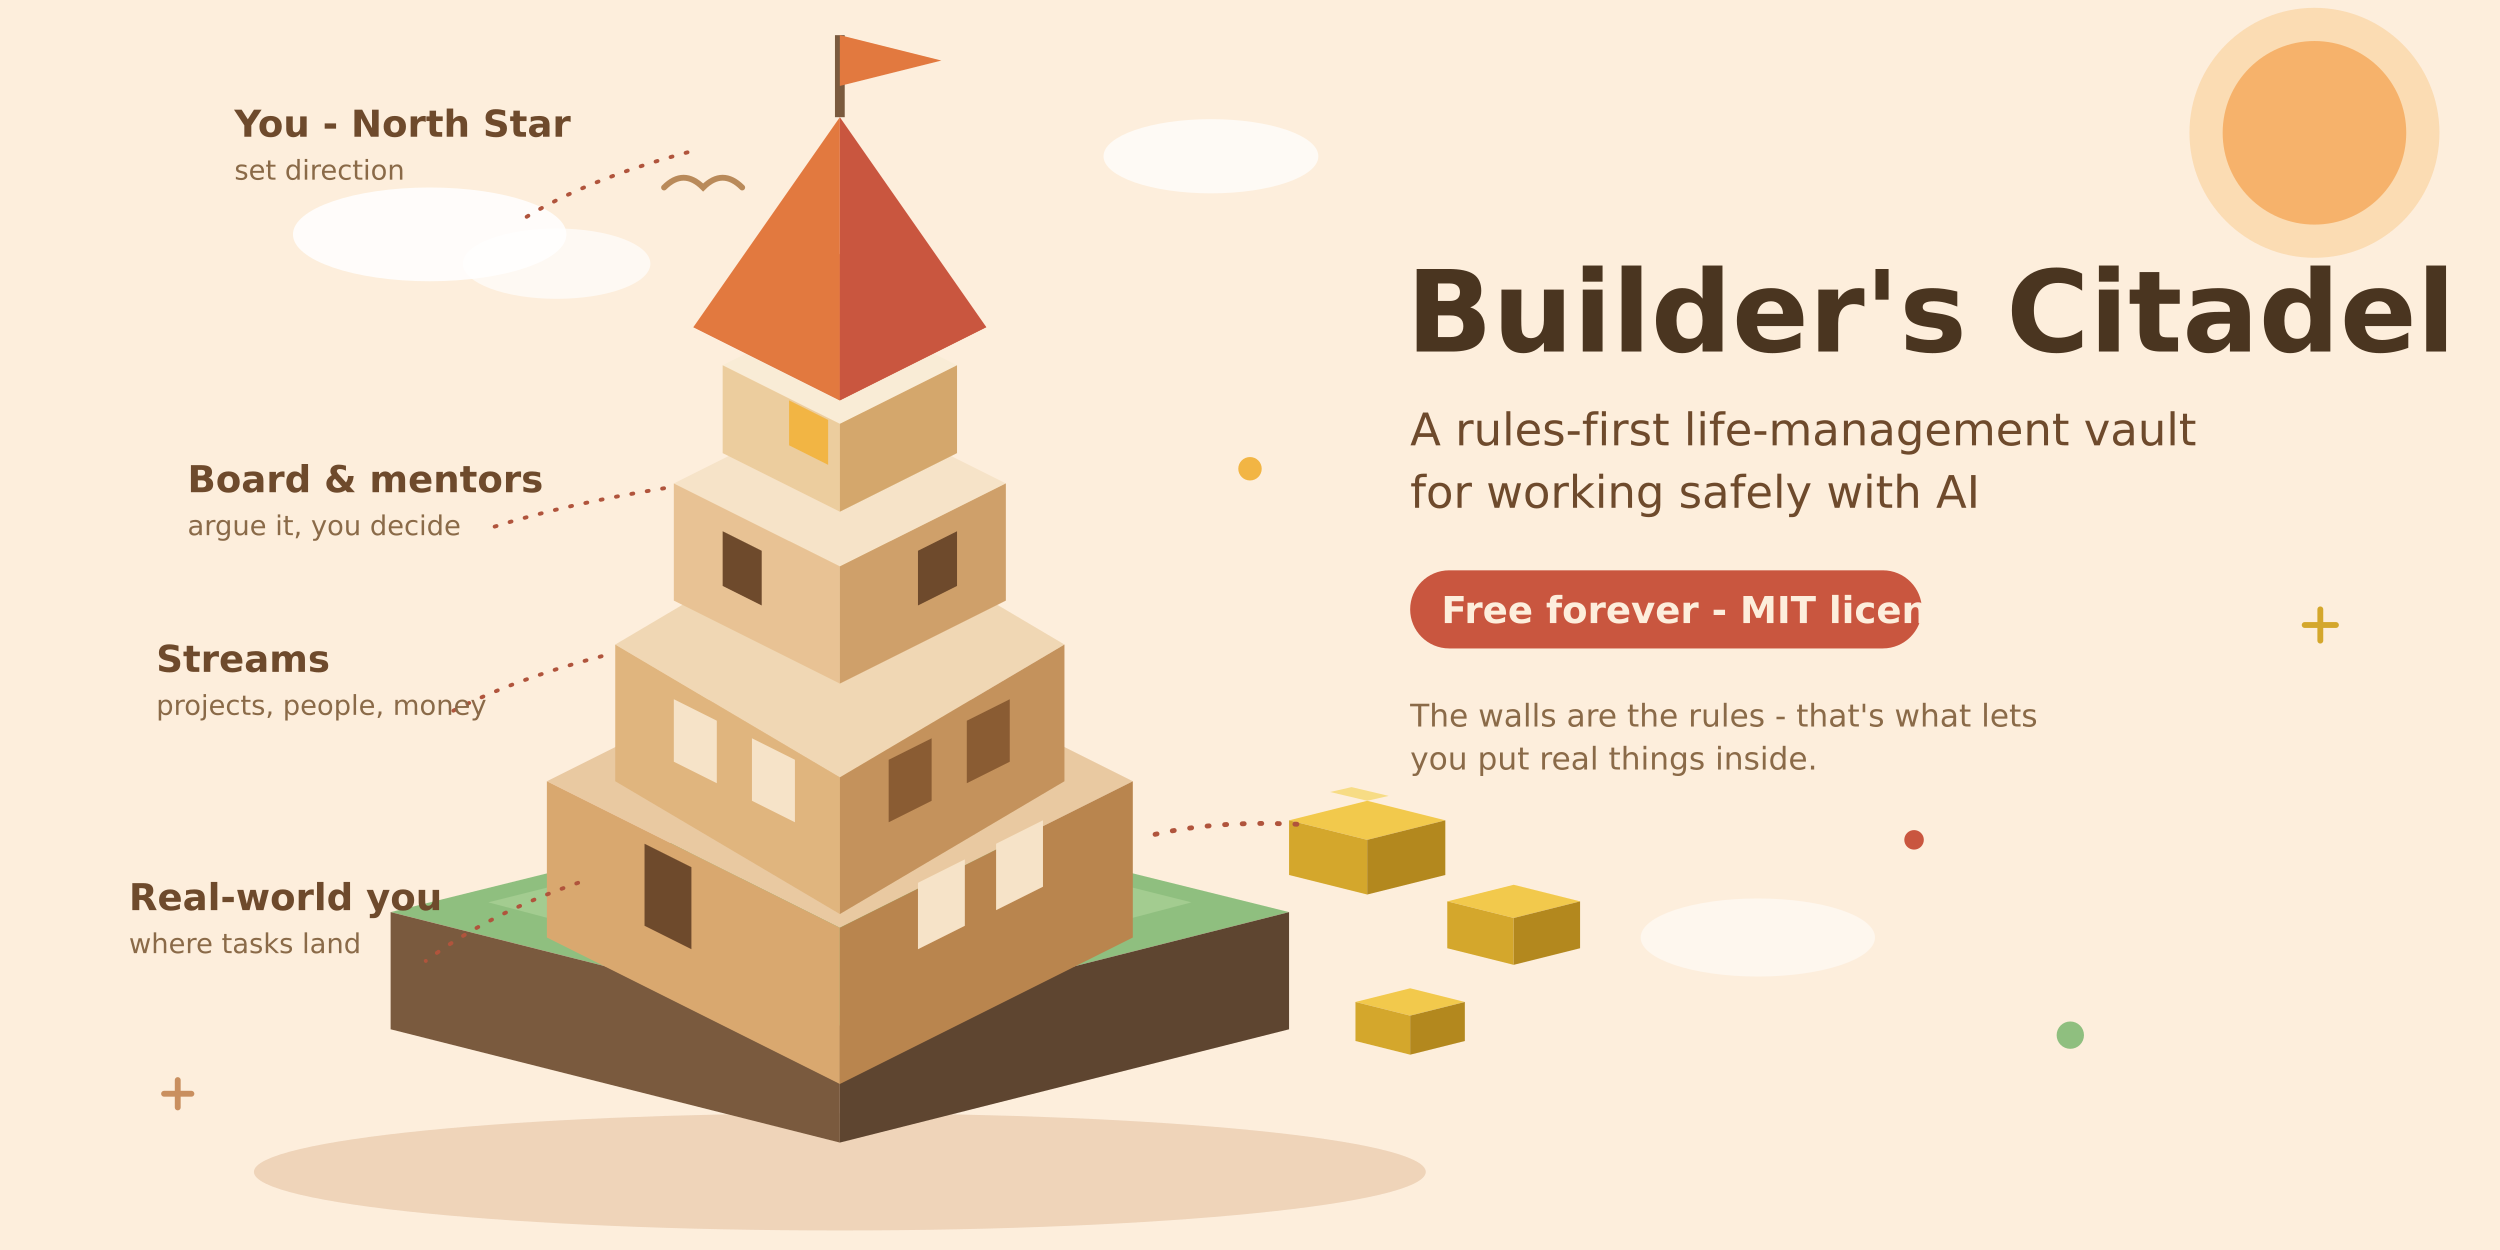
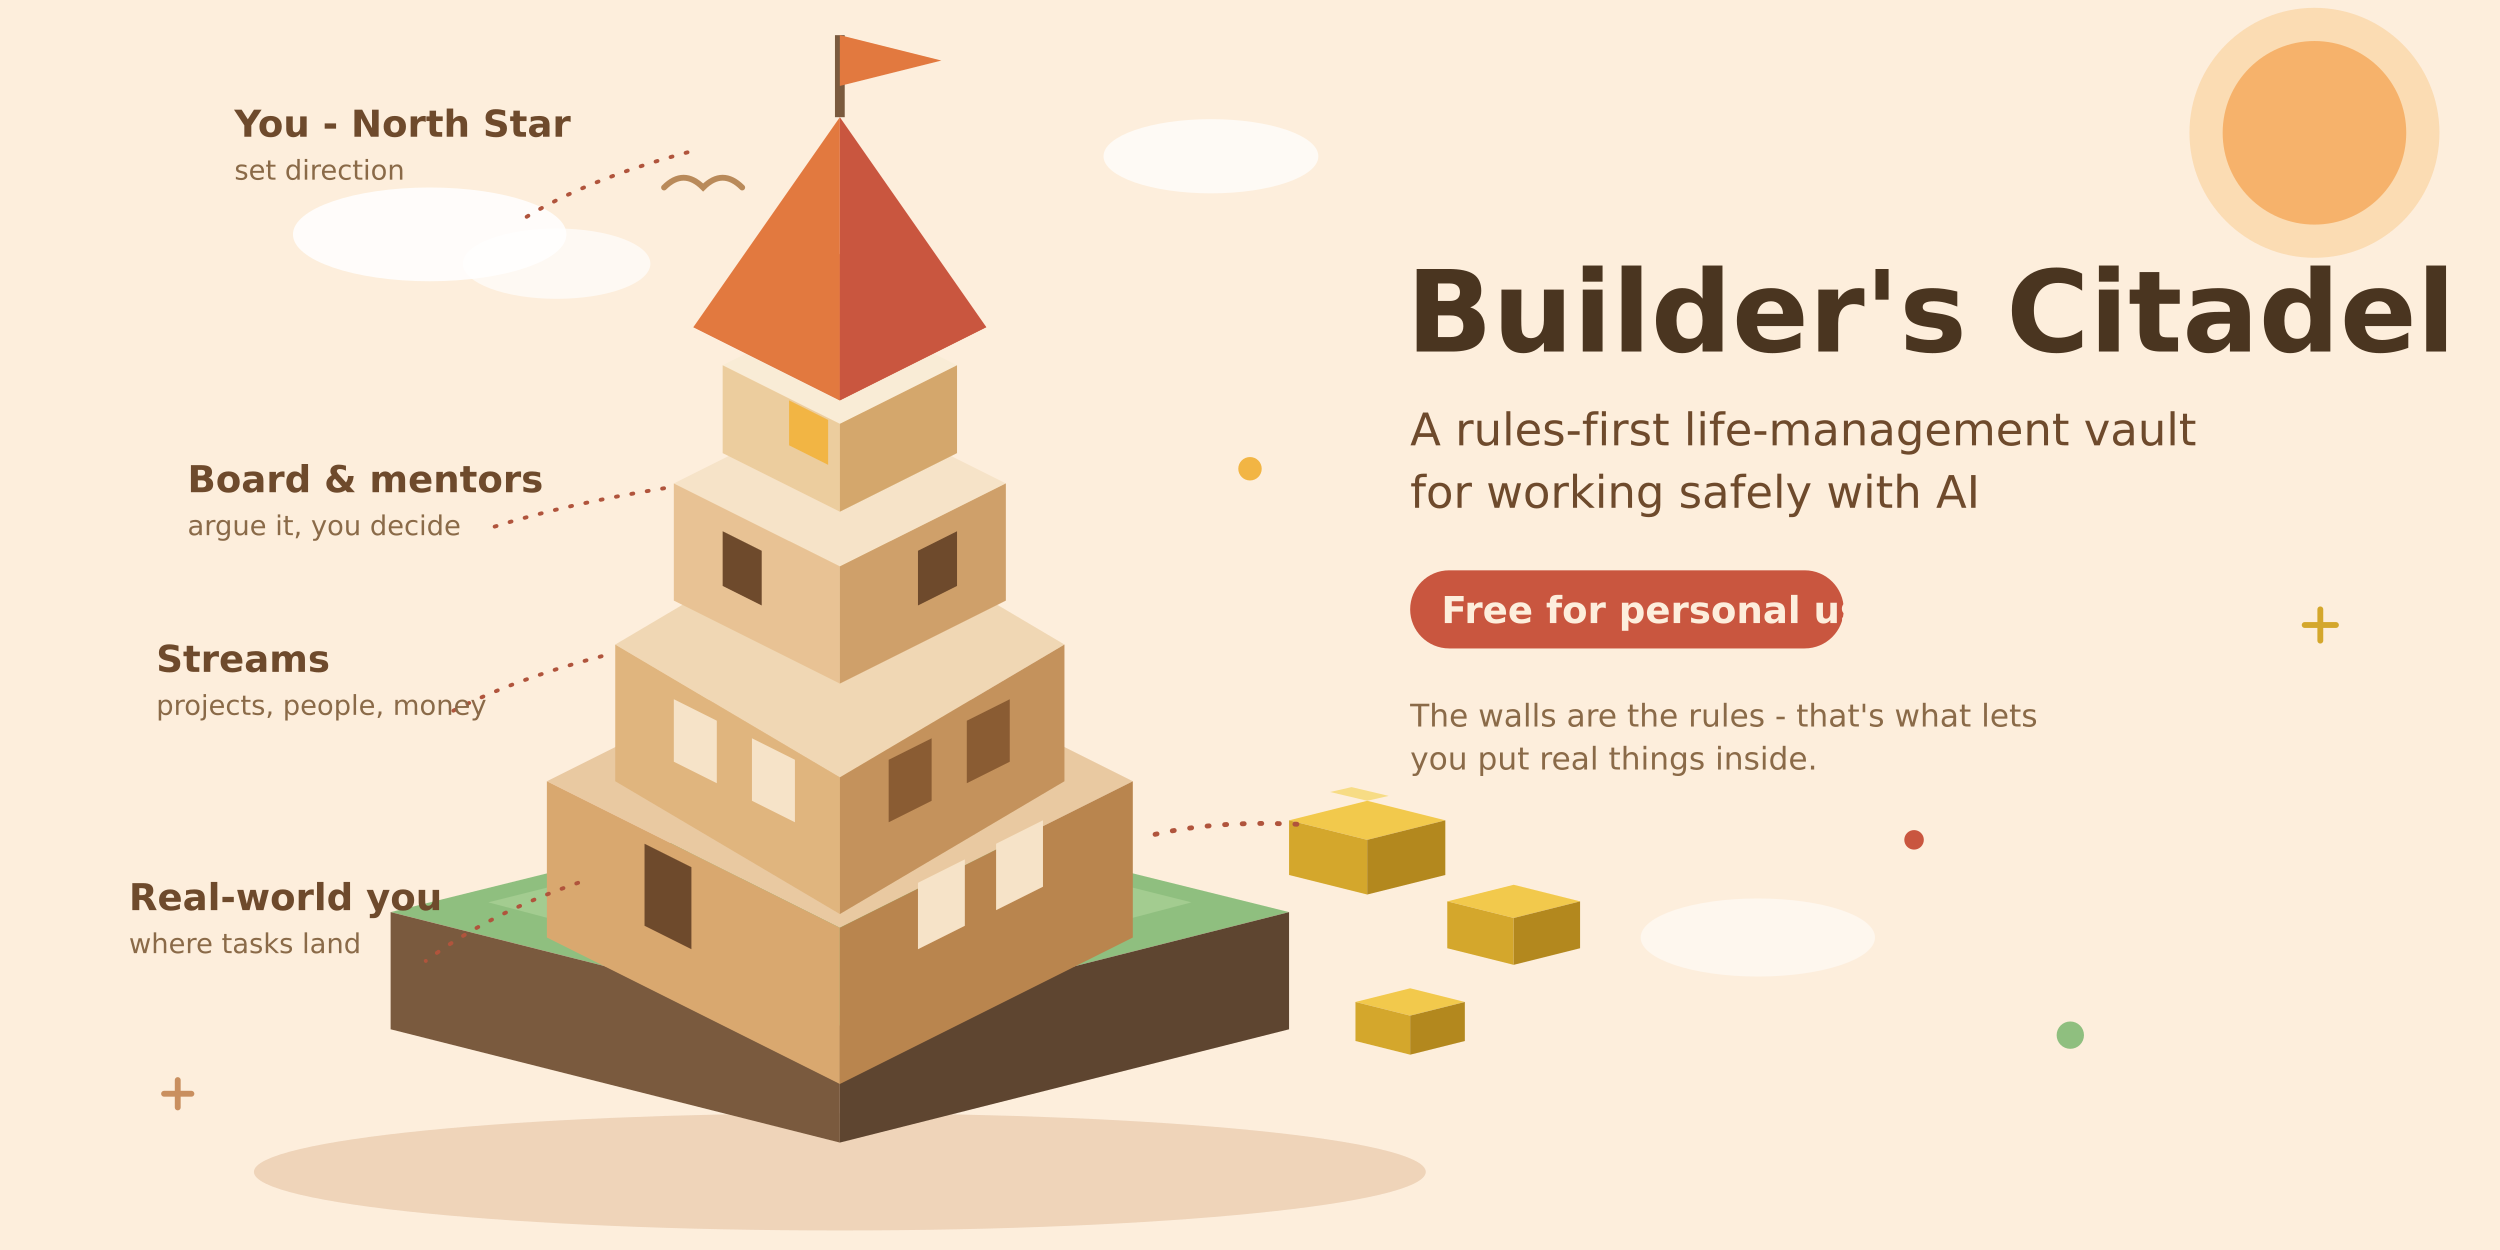
<svg xmlns="http://www.w3.org/2000/svg" width="1280" height="640" viewBox="0 0 1280 640">
  <rect x="0" y="0" width="1280" height="640" fill="#fdeedc" />
  <circle cx="1185" cy="68" r="64" fill="#f9c98a" opacity="0.5" />
  <circle cx="1185" cy="68" r="47" fill="#f6b26b" />
  <ellipse cx="220" cy="120" rx="70" ry="24" fill="#ffffff" opacity="0.85" />
  <ellipse cx="285" cy="135" rx="48" ry="18" fill="#ffffff" opacity="0.65" />
  <ellipse cx="900" cy="480" rx="60" ry="20" fill="#ffffff" opacity="0.5" />
  <ellipse cx="620" cy="80" rx="55" ry="19" fill="#ffffff" opacity="0.7" />
  <path d="M340 96 q10 -10 20 0 q10 -10 20 0" fill="none" stroke="#b98a5a" stroke-width="3" stroke-linecap="round" />
  <path d="M395 120 q8 -8 16 0 q8 -8 16 0" fill="none" stroke="#b98a5a" stroke-width="2.5" stroke-linecap="round" />
  <ellipse cx="430" cy="600" rx="300" ry="30" fill="#c98f5f" opacity="0.28" />
  <polygon points="430,410 200,467 430,525 660,467" fill="#8fbf7f" />
  <polygon points="200,467 430,525 430,585 200,527" fill="#7a5a3e" />
  <polygon points="660,467 430,525 430,585 660,527" fill="#5e4530" />
  <polygon points="430,417 250,462 288,472 430,437 572,472 610,462" fill="#a3cc90" />
  <polygon points="430,325 280,400 430,475 580,400" fill="#e9c9a1" />
  <polygon points="280,400 430,475 430,555 280,480" fill="#d9a86f" />
  <polygon points="580,400 430,475 430,555 580,480" fill="#b9854e" />
  <polygon points="330,432 354,444 354,486 330,474" fill="#6e4a2c" />
  <polygon points="470,452 494,440 494,474 470,486" fill="#f6e3c8" />
  <polygon points="510,432 534,420 534,454 510,466" fill="#f6e3c8" />
  <polygon points="430,262 315,330 430,398 545,330" fill="#f0d7b4" />
  <polygon points="315,330 430,398 430,468 315,400" fill="#e0b57e" />
  <polygon points="545,330 430,398 430,468 545,400" fill="#c4925c" />
  <polygon points="345,358 367,369 367,401 345,390" fill="#f6e3c8" />
  <polygon points="385,378 407,389 407,421 385,410" fill="#f6e3c8" />
  <polygon points="455,389 477,378 477,410 455,421" fill="#8a5c33" />
  <polygon points="495,369 517,358 517,390 495,401" fill="#8a5c33" />
  <polygon points="430,205 345,247.5 430,290 515,247.5" fill="#f6e3c8" />
  <polygon points="345,247.5 430,290 430,350 345,307.5" fill="#e8c294" />
  <polygon points="515,247.5 430,290 430,350 515,307.5" fill="#cfa06a" />
  <polygon points="370,272 390,282 390,310 370,300" fill="#6e4a2c" />
  <polygon points="470,282 490,272 490,300 470,310" fill="#6e4a2c" />
  <polygon points="430,157 370,187 430,217 490,187" fill="#f9ecd6" />
  <polygon points="370,187 430,217 430,262 370,232" fill="#eccd9e" />
  <polygon points="490,187 430,217 430,262 490,232" fill="#d4a76c" />
  <polygon points="404,205 424,215 424,238 404,228" fill="#f2b544" />
  <polygon points="430,130 355,167.5 430,205 505,167.5" fill="#d9805f" />
  <polygon points="430,60 355,167.5 430,205" fill="#e2793f" />
  <polygon points="430,60 505,167.5 430,205" fill="#c9563f" />
  <line x1="430" y1="60" x2="430" y2="18" stroke="#7a5a3e" stroke-width="5" />
  <polygon points="430,18 430,44 482,31" fill="#e2793f" />
-   <g font-family="DejaVu Sans, sans-serif">
+   <g font-family="Ubuntu Sans, DejaVu Sans, sans-serif">
    <path d="M352 78 Q300 92 268 112" fill="none" stroke="#b0543c" stroke-width="2" stroke-dasharray="1 7" stroke-linecap="round" />
    <text x="120" y="70" font-size="19" font-weight="bold" fill="#6e4a2c">You - North Star</text>
    <text x="120" y="92" font-size="14" fill="#8a6a48">set direction</text>
    <path d="M340 250 Q290 258 252 270" fill="none" stroke="#b0543c" stroke-width="2" stroke-dasharray="1 7" stroke-linecap="round" />
    <text x="96" y="252" font-size="19" font-weight="bold" fill="#6e4a2c">Board &amp; mentors</text>
    <text x="96" y="274" font-size="14" fill="#8a6a48">argue it, you decide</text>
    <path d="M308 336 Q262 348 228 366" fill="none" stroke="#b0543c" stroke-width="2" stroke-dasharray="1 7" stroke-linecap="round" />
    <text x="80" y="344" font-size="19" font-weight="bold" fill="#6e4a2c">Streams</text>
    <text x="80" y="366" font-size="14" fill="#8a6a48">projects, people, money</text>
    <path d="M296 452 Q250 468 218 492" fill="none" stroke="#b0543c" stroke-width="2" stroke-dasharray="1 7" stroke-linecap="round" />
    <text x="66" y="466" font-size="19" font-weight="bold" fill="#6e4a2c">Real-world you</text>
    <text x="66" y="488" font-size="14" fill="#8a6a48">where tasks land</text>
  </g>
  <g>
    <polygon points="700,430 660,420 700,410 740,420" fill="#f2c94c" />
    <polygon points="660,420 700,430 700,458 660,448" fill="#d4a72c" />
    <polygon points="740,420 700,430 700,458 740,448" fill="#b3881e" />
    <polygon points="700,410 681,405.5 692,403 711,407.5" fill="#f7dc85" />
  </g>
  <g>
    <polygon points="775,470 741,461.5 775,453 809,461.5" fill="#f2c94c" />
    <polygon points="741,461.5 775,470 775,494 741,485.5" fill="#d4a72c" />
    <polygon points="809,461.5 775,470 775,494 809,485.5" fill="#b3881e" />
  </g>
  <g>
    <polygon points="722,520 694,513 722,506 750,513" fill="#f2c94c" />
    <polygon points="694,513 722,520 722,540 694,533" fill="#d4a72c" />
    <polygon points="750,513 722,520 722,540 750,533" fill="#b3881e" />
  </g>
  <path d="M664 422 Q620 420 588 428" fill="none" stroke="#b0543c" stroke-width="2.5" stroke-dasharray="1 8" stroke-linecap="round" />
-   <g font-family="DejaVu Sans, sans-serif">
+   <g font-family="Ubuntu Sans, DejaVu Sans, sans-serif">
    <text x="720" y="180" font-size="58" font-weight="bold" fill="#4a3520">Builder's Citadel</text>
    <text x="722" y="228" font-size="23" fill="#6e4a2c">A rules-first life-management vault</text>
    <text x="722" y="260" font-size="23" fill="#6e4a2c">for working safely with AI</text>
-     <rect x="722" y="292" width="262" height="40" rx="20" fill="#c9563f" />
-     <text x="738" y="319" font-size="19" font-weight="bold" fill="#fdeedc">Free forever - MIT license</text>
+     <rect x="722" y="292" width="222" height="40" rx="20" fill="#c9563f" />
+     <text x="738" y="319" font-size="19" font-weight="bold" fill="#fdeedc">Free for personal use</text>
    <text x="722" y="372" font-size="16" fill="#8a6a48">The walls are the rules - that's what lets</text>
    <text x="722" y="394" font-size="16" fill="#8a6a48">you put real things inside.</text>
  </g>
  <circle cx="640" cy="240" r="6" fill="#f2b544" />
  <circle cx="980" cy="430" r="5" fill="#c9563f" />
  <circle cx="1060" cy="530" r="7" fill="#8fbf7f" />
  <path d="M1180 320 l16 0 m-8 -8 l0 16" stroke="#d4a72c" stroke-width="3" stroke-linecap="round" />
  <path d="M84 560 l14 0 m-7 -7 l0 14" stroke="#c98f5f" stroke-width="3" stroke-linecap="round" />
</svg>
